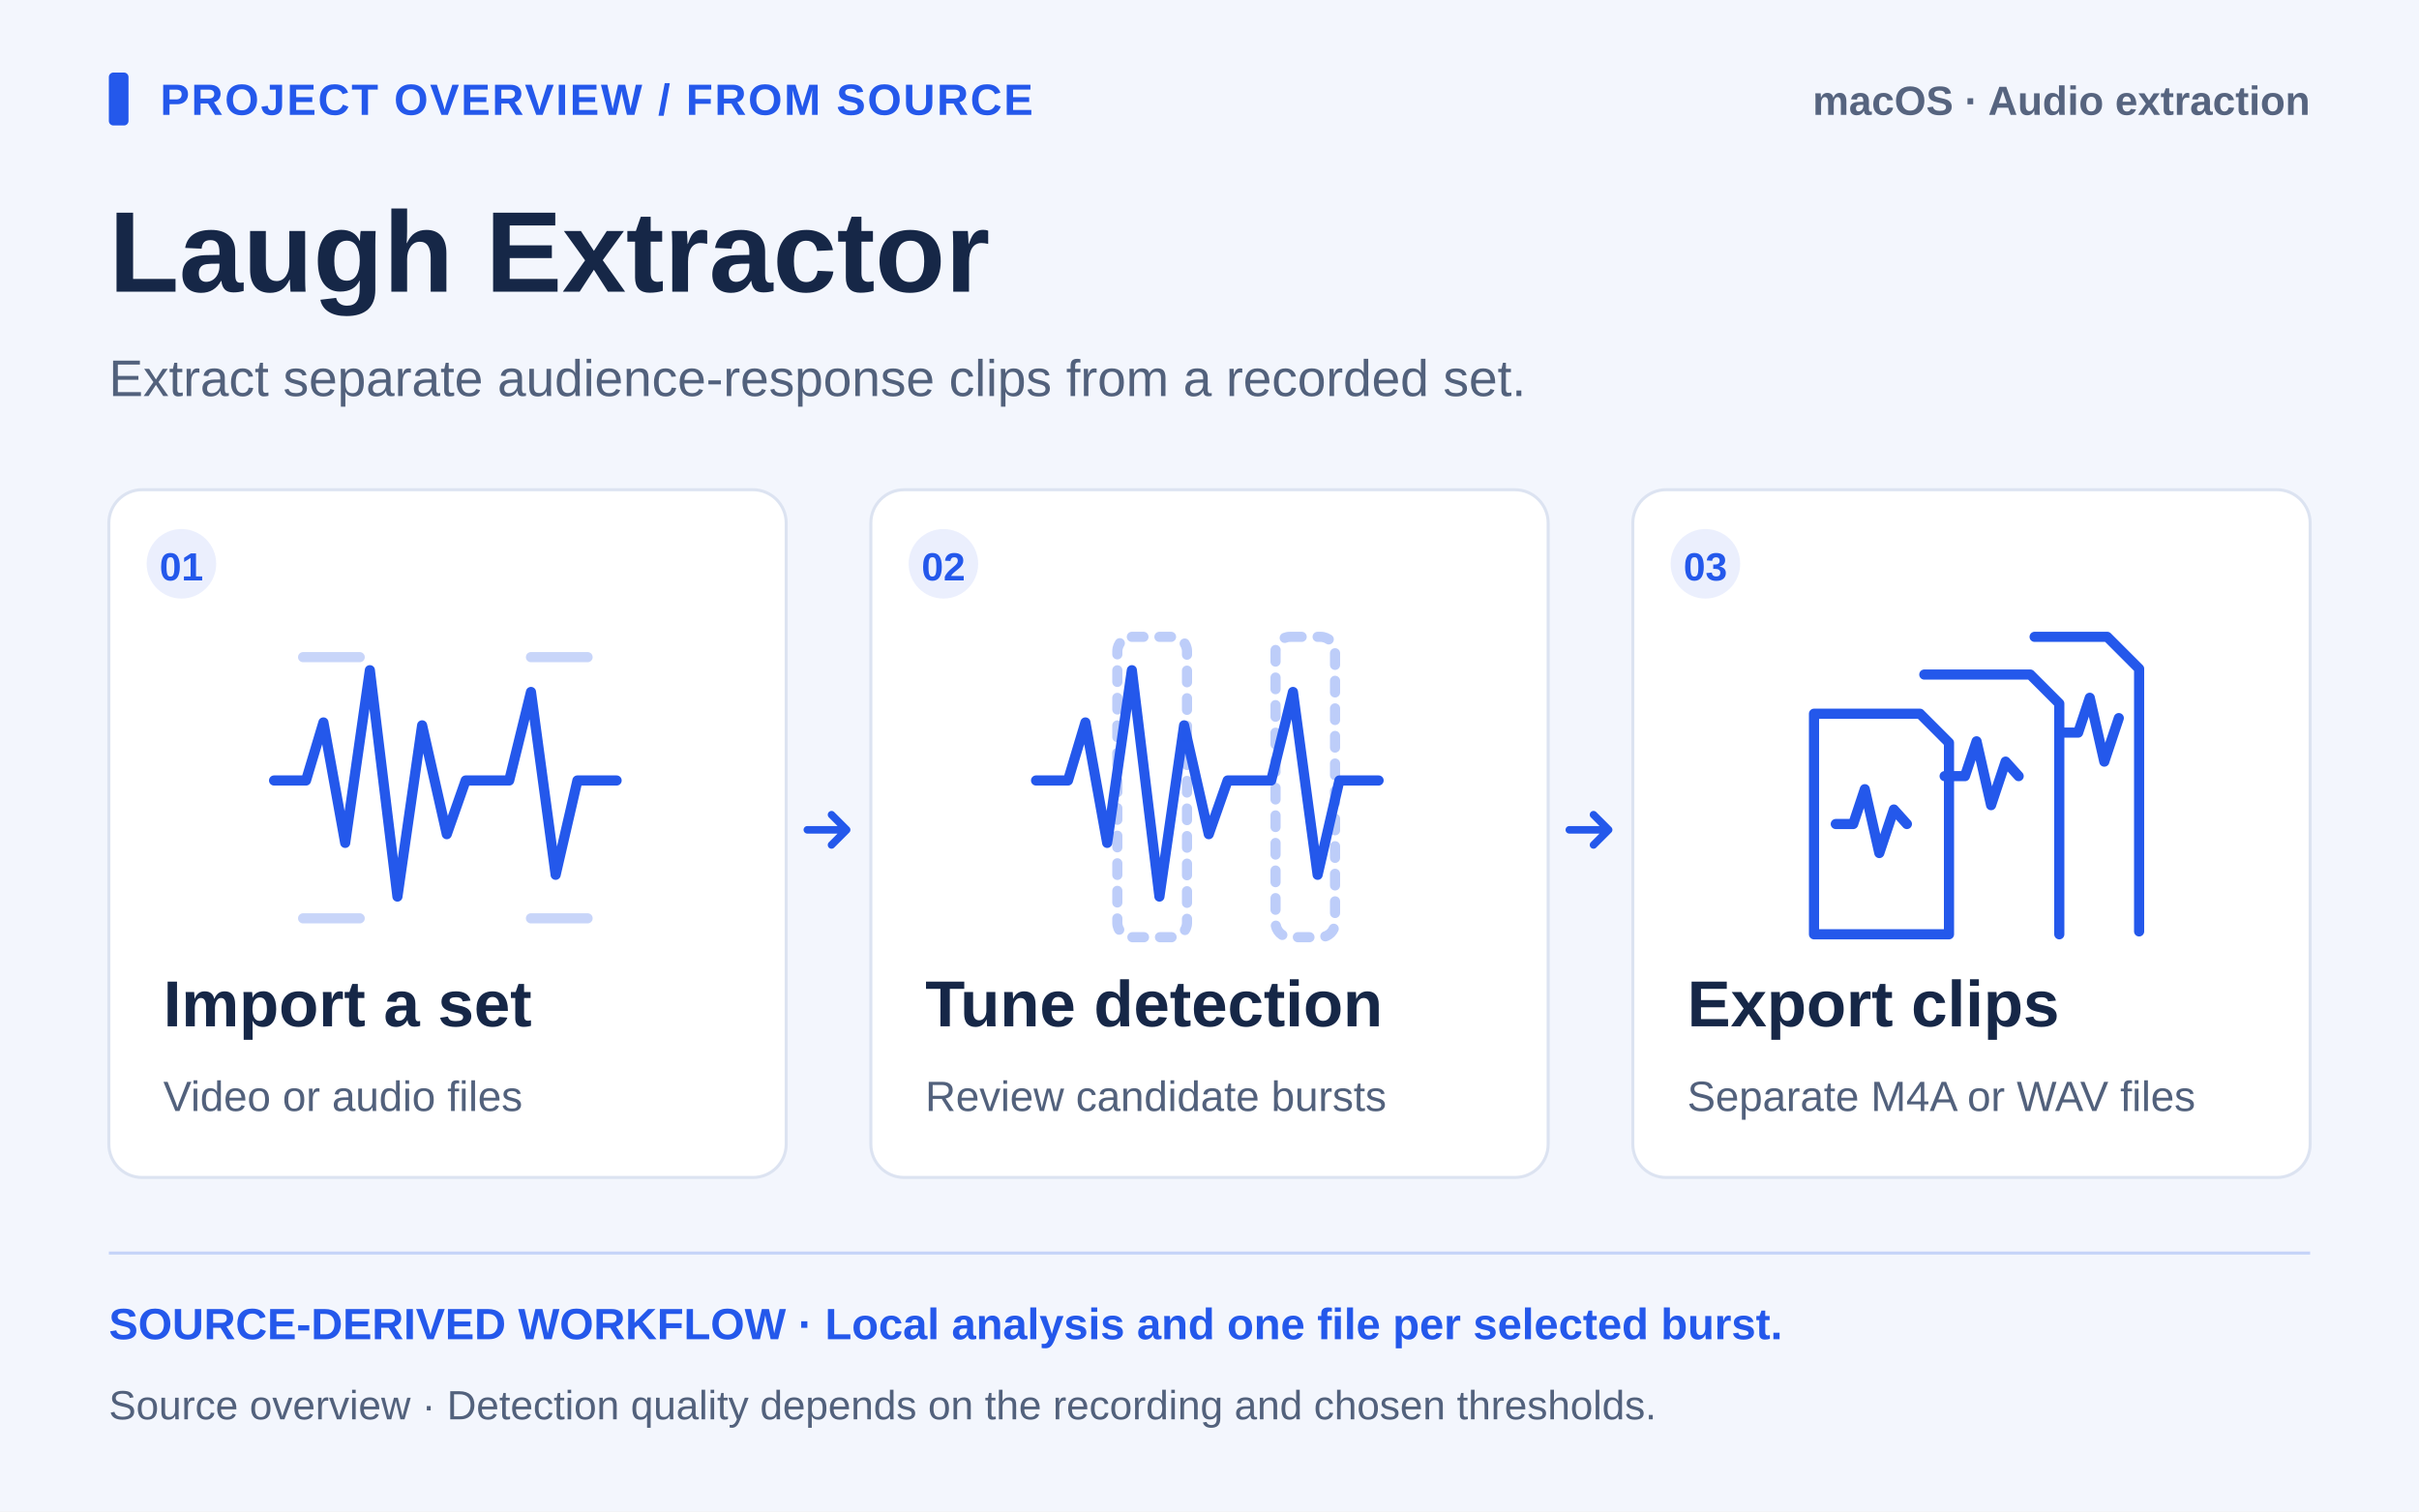
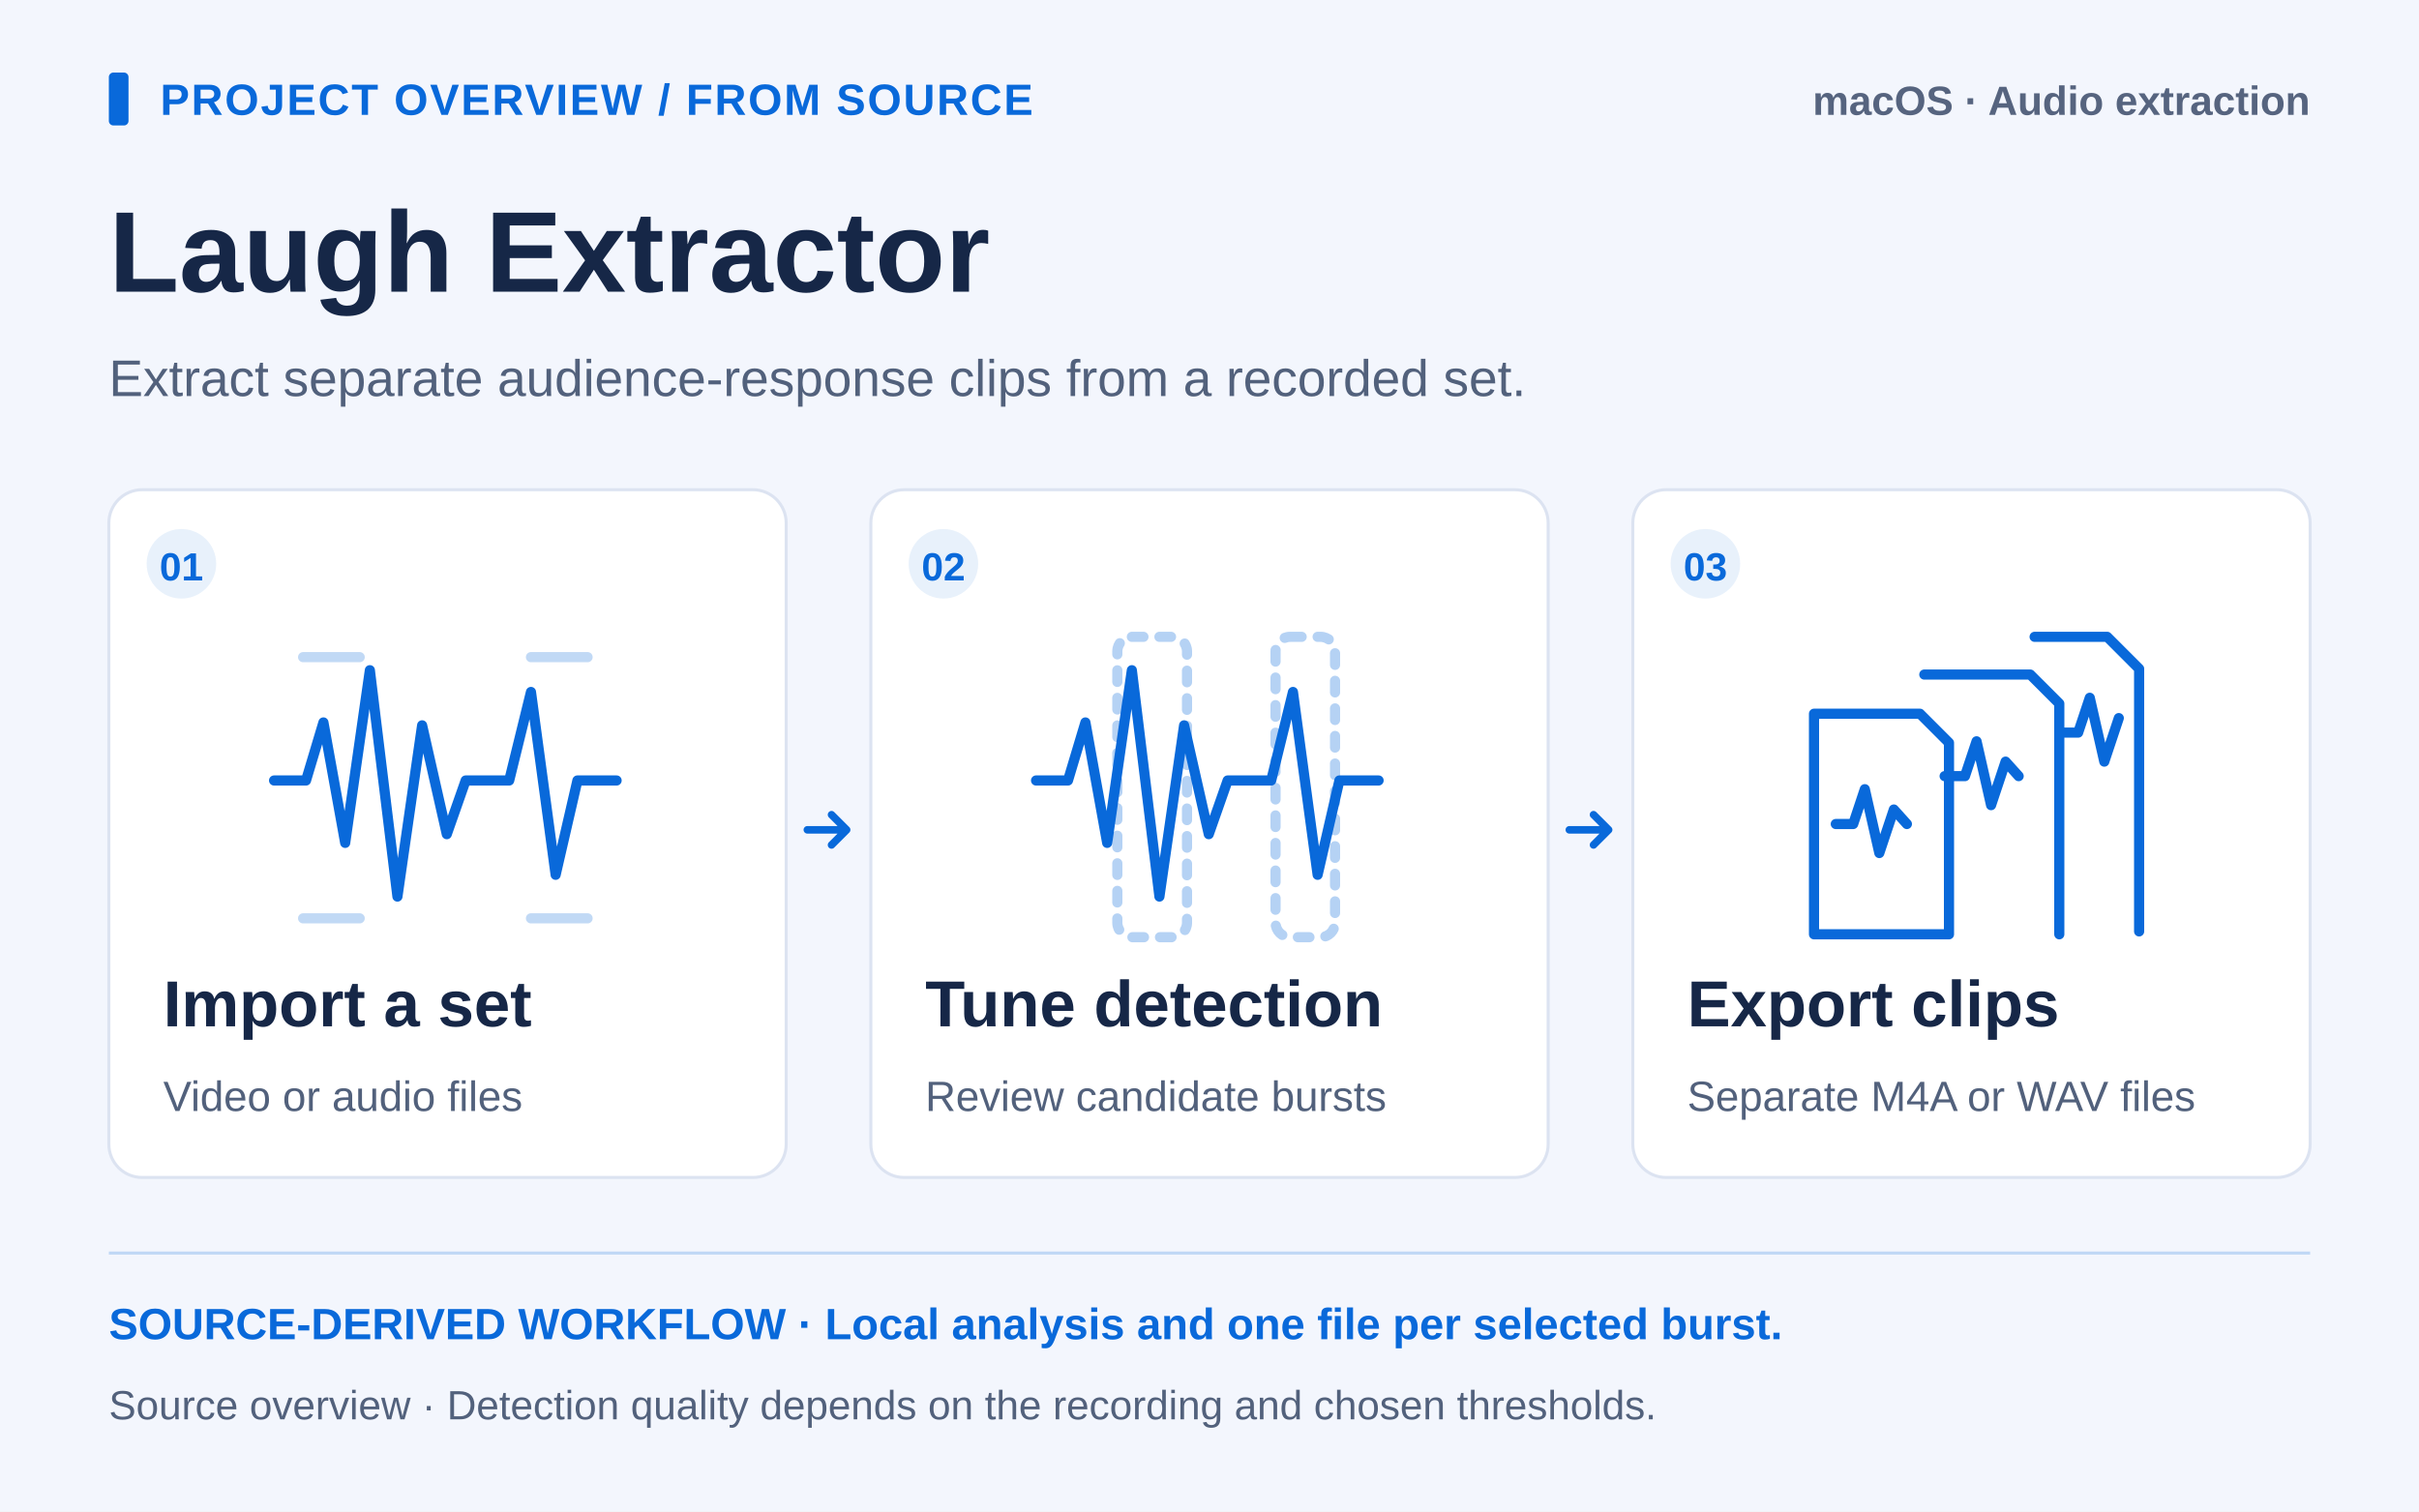
<svg xmlns="http://www.w3.org/2000/svg" width="1600" height="1000" viewBox="0 0 1600 1000" role="img" aria-labelledby="title desc">
  <rect width="1600" height="1000" fill="#F3F6FD" />
  <g font-family="Arial, Helvetica, sans-serif">
-     <rect x="72" y="48" width="13" height="35" rx="3" fill="#2458EB" />
-     <text x="106" y="76" font-size="29" font-weight="700" fill="#2458EB" text-anchor="start" letter-spacing="1.2">PROJECT OVERVIEW / FROM SOURCE</text>
+     <rect x="72" y="48" width="13" height="35" rx="3" fill="#0969DA" />
+     <text x="106" y="76" font-size="29" font-weight="700" fill="#0969DA" text-anchor="start" letter-spacing="1.2">PROJECT OVERVIEW / FROM SOURCE</text>
    <text x="1528" y="76" font-size="27" font-weight="600" fill="#56647F" text-anchor="end">macOS · Audio extraction</text>
    <text x="72" y="193" font-size="76" font-weight="700" fill="#162747" text-anchor="start">Laugh Extractor</text>
    <text x="72" y="262" font-size="34" font-weight="400" fill="#52617C" text-anchor="start">Extract separate audience-response clips from a recorded set.</text>
    <rect x="72" y="324" width="448" height="455" rx="22" fill="#FFFFFF" stroke="#DCE3F1" stroke-width="2" />
-     <circle cx="120" cy="373" r="23" fill="#2458EB" fill-opacity=".09" />
-     <text x="120" y="384" font-size="26" font-weight="700" fill="#2458EB" text-anchor="middle">01</text>
+     <circle cx="120" cy="373" r="23" fill="#0969DA" fill-opacity=".09" />
+     <text x="120" y="384" font-size="26" font-weight="700" fill="#0969DA" text-anchor="middle">01</text>
    <g transform="translate(164,405) scale(.96)">
-       <g fill="none" stroke="#2458EB" stroke-width="7" stroke-linecap="round" stroke-linejoin="round">
+       <g fill="none" stroke="#0969DA" stroke-width="7" stroke-linecap="round" stroke-linejoin="round">
        <path d="M18 116h22l12-40 15 83 17-119 19 156 17-118 17 75 13-37h30l15-61 17 126 15-65h27" />
        <path d="M38 31h39M195 31h39M38 211h39M195 211h39" stroke-opacity=".25" />
      </g>
    </g>
    <text x="108" y="679" font-size="43" font-weight="700" fill="#162747" text-anchor="start">Import a set</text>
    <text x="108" y="735" font-size="28" font-weight="400" fill="#52617C" text-anchor="start">Video or audio files</text>
-     <path d="M534 549h26m-10-10 10 10-10 10" fill="none" stroke="#2458EB" stroke-width="5" stroke-linecap="round" stroke-linejoin="round" />
+     <path d="M534 549h26m-10-10 10 10-10 10" fill="none" stroke="#0969DA" stroke-width="5" stroke-linecap="round" stroke-linejoin="round" />
    <rect x="576" y="324" width="448" height="455" rx="22" fill="#FFFFFF" stroke="#DCE3F1" stroke-width="2" />
-     <circle cx="624" cy="373" r="23" fill="#2458EB" fill-opacity=".09" />
-     <text x="624" y="384" font-size="26" font-weight="700" fill="#2458EB" text-anchor="middle">02</text>
+     <circle cx="624" cy="373" r="23" fill="#0969DA" fill-opacity=".09" />
+     <text x="624" y="384" font-size="26" font-weight="700" fill="#0969DA" text-anchor="middle">02</text>
    <g transform="translate(668,405) scale(.96)">
-       <g fill="none" stroke="#2458EB" stroke-width="7" stroke-linecap="round" stroke-linejoin="round">
+       <g fill="none" stroke="#0969DA" stroke-width="7" stroke-linecap="round" stroke-linejoin="round">
        <path d="M18 116h22l12-40 15 83 17-119 19 156 17-118 17 75 13-37h30l15-61 17 126 15-65h27" />
        <rect x="74" y="17" width="48" height="207" rx="10" stroke-opacity=".3" stroke-dasharray="8 11" />
        <rect x="183" y="17" width="41" height="207" rx="10" stroke-opacity=".3" stroke-dasharray="8 11" />
      </g>
    </g>
    <text x="612" y="679" font-size="43" font-weight="700" fill="#162747" text-anchor="start">Tune detection</text>
    <text x="612" y="735" font-size="28" font-weight="400" fill="#52617C" text-anchor="start">Review candidate bursts</text>
-     <path d="M1038 549h26m-10-10 10 10-10 10" fill="none" stroke="#2458EB" stroke-width="5" stroke-linecap="round" stroke-linejoin="round" />
+     <path d="M1038 549h26m-10-10 10 10-10 10" fill="none" stroke="#0969DA" stroke-width="5" stroke-linecap="round" stroke-linejoin="round" />
    <rect x="1080" y="324" width="448" height="455" rx="22" fill="#FFFFFF" stroke="#DCE3F1" stroke-width="2" />
-     <circle cx="1128" cy="373" r="23" fill="#2458EB" fill-opacity=".09" />
-     <text x="1128" y="384" font-size="26" font-weight="700" fill="#2458EB" text-anchor="middle">03</text>
+     <circle cx="1128" cy="373" r="23" fill="#0969DA" fill-opacity=".09" />
+     <text x="1128" y="384" font-size="26" font-weight="700" fill="#0969DA" text-anchor="middle">03</text>
    <g transform="translate(1172,405) scale(.96)">
-       <g fill="none" stroke="#2458EB" stroke-width="7" stroke-linecap="round" stroke-linejoin="round">
+       <g fill="none" stroke="#0969DA" stroke-width="7" stroke-linecap="round" stroke-linejoin="round">
        <path d="M29 70h73l20 20v132H29zM105 43h73l20 20v159M181 17h50l22 22v181" />
        <path d="M44 146h12l8-24 10 44 10-30 9 10M119 113h14l8-24 10 44 10-30 9 10M201 83h10l8-24 10 44 10-30" />
      </g>
    </g>
    <text x="1116" y="679" font-size="43" font-weight="700" fill="#162747" text-anchor="start">Export clips</text>
    <text x="1116" y="735" font-size="28" font-weight="400" fill="#52617C" text-anchor="start">Separate M4A or WAV files</text>
-     <path d="M72 829h1456" stroke="#2458EB" stroke-opacity=".22" stroke-width="2" />
-     <text x="72" y="886" font-size="29" font-weight="700" fill="#2458EB" text-anchor="start">SOURCE-DERIVED WORKFLOW · Local analysis and one file per selected burst.</text>
+     <path d="M72 829h1456" stroke="#0969DA" stroke-opacity=".22" stroke-width="2" />
+     <text x="72" y="886" font-size="29" font-weight="700" fill="#0969DA" text-anchor="start">SOURCE-DERIVED WORKFLOW · Local analysis and one file per selected burst.</text>
    <text x="72" y="939" font-size="27" font-weight="400" fill="#52617C" text-anchor="start">Source overview · Detection quality depends on the recording and chosen thresholds.</text>
  </g>
</svg>
